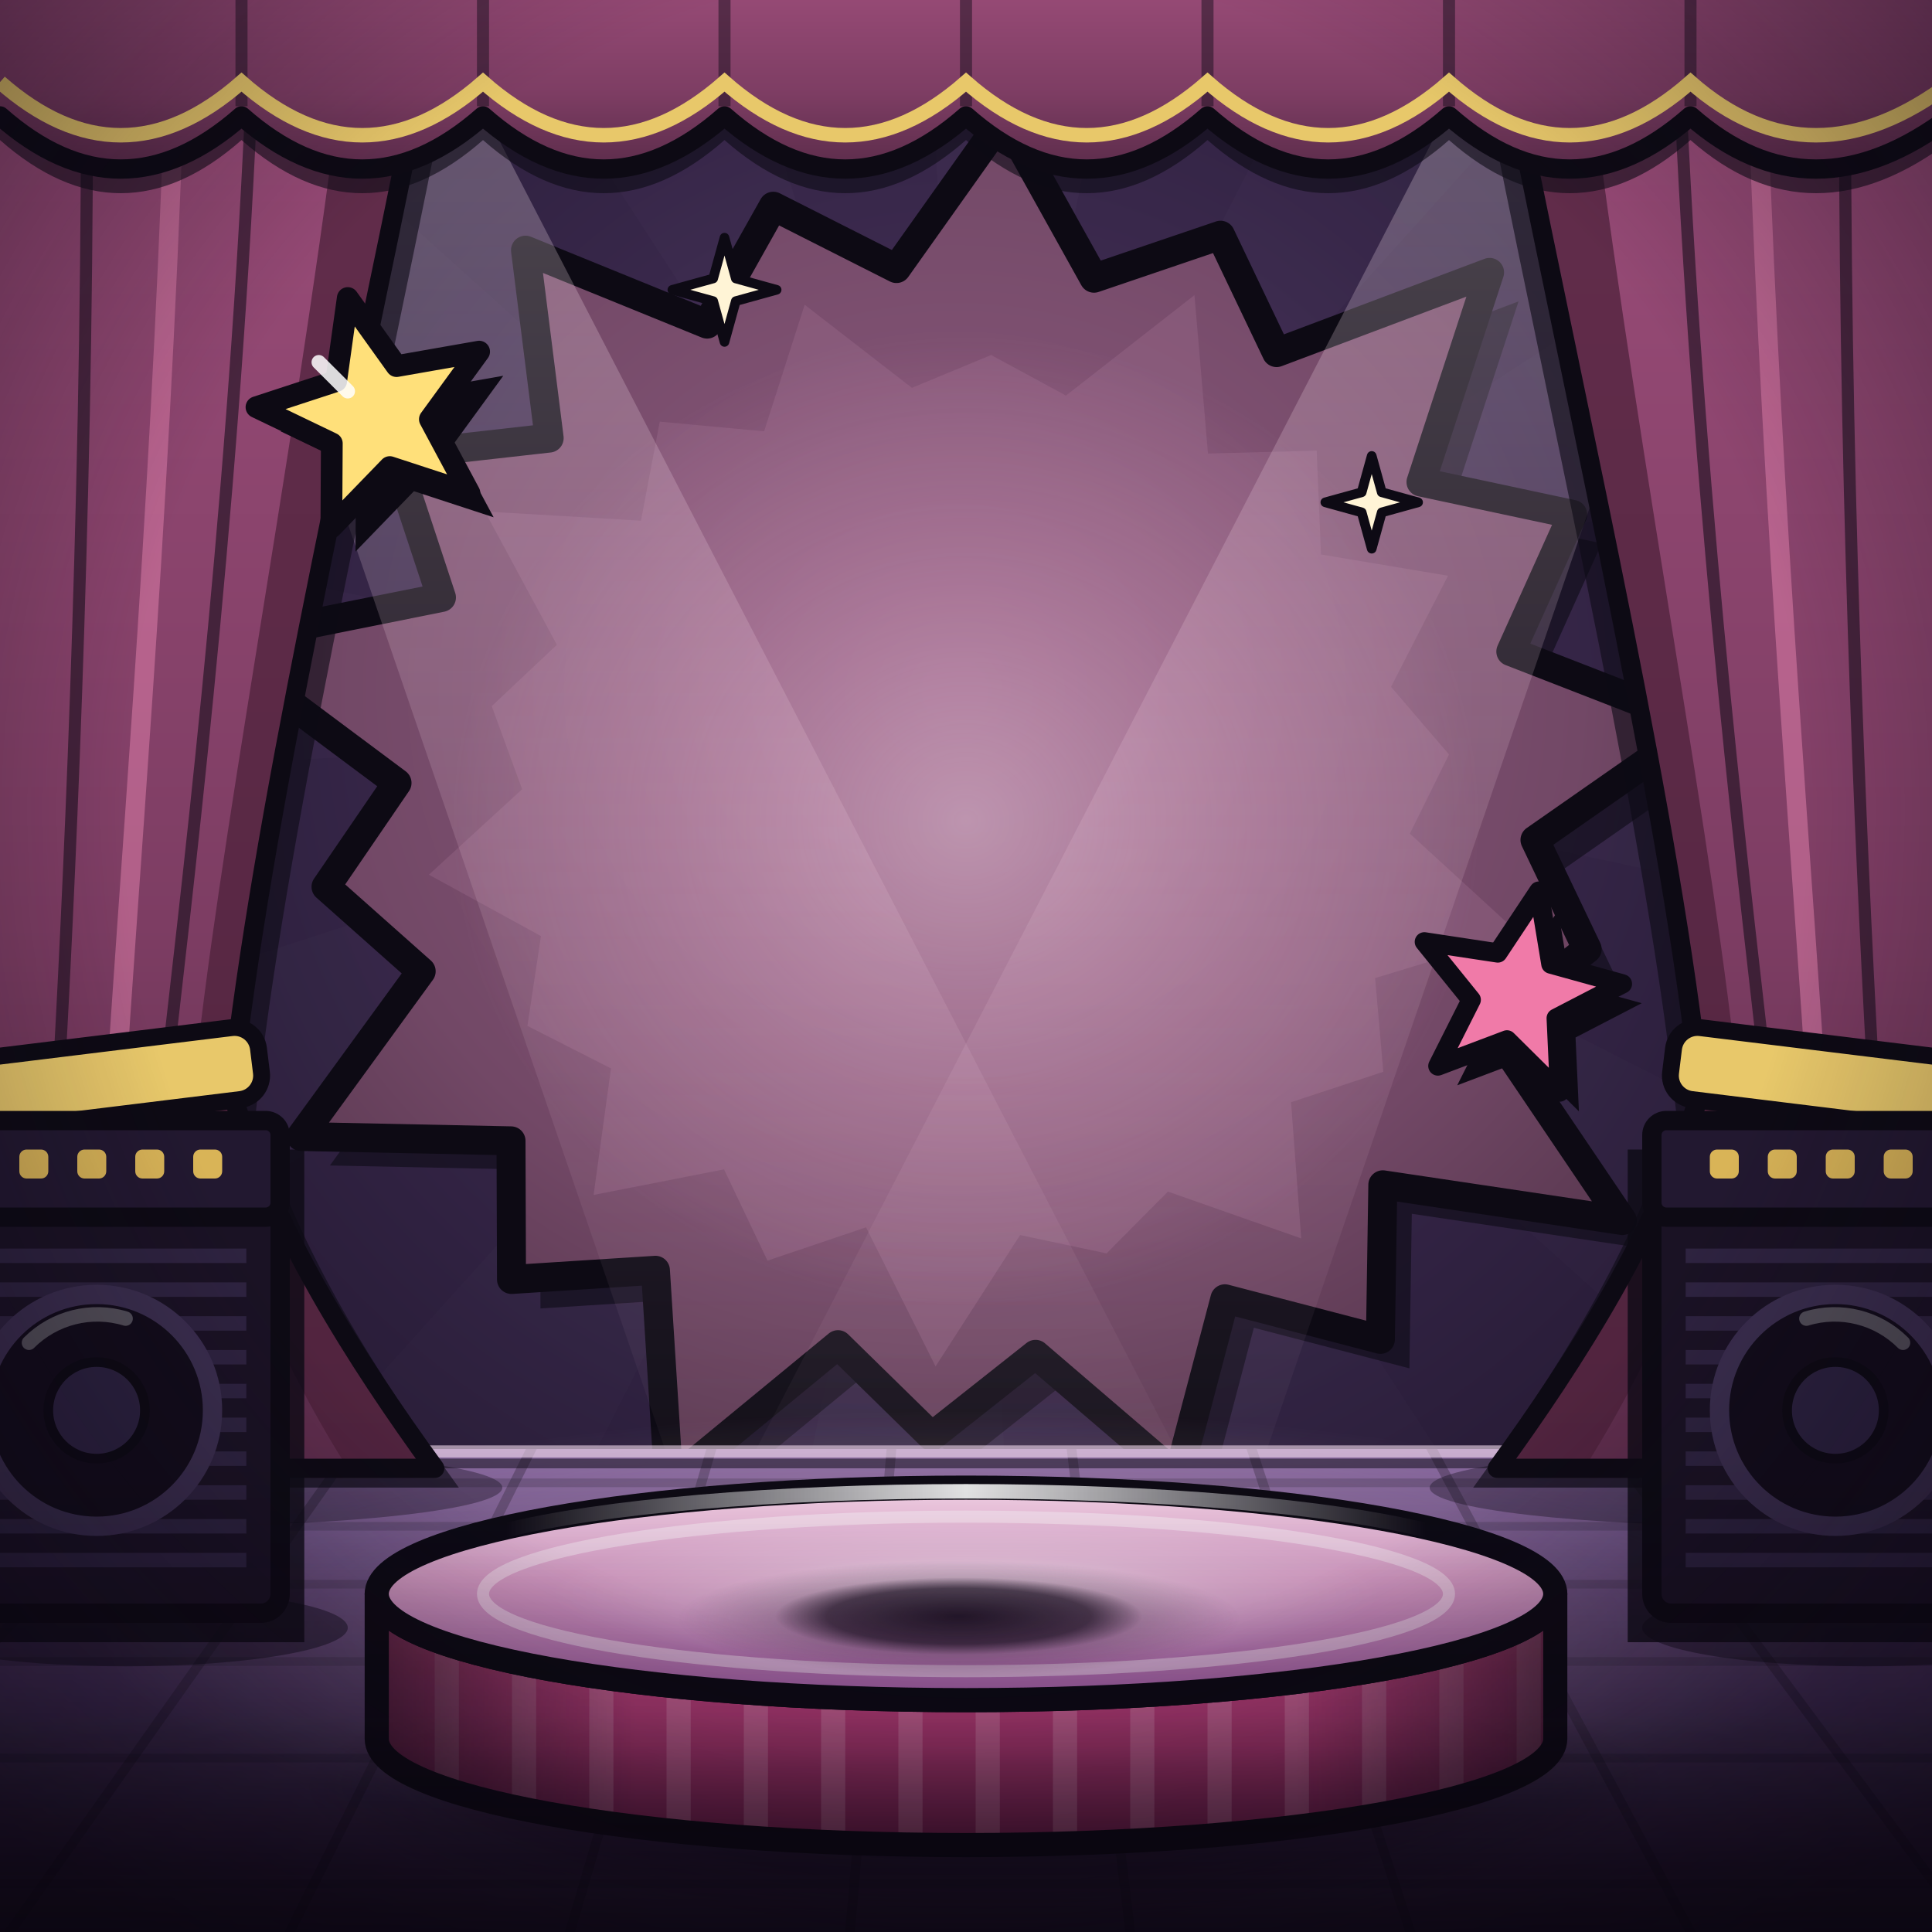
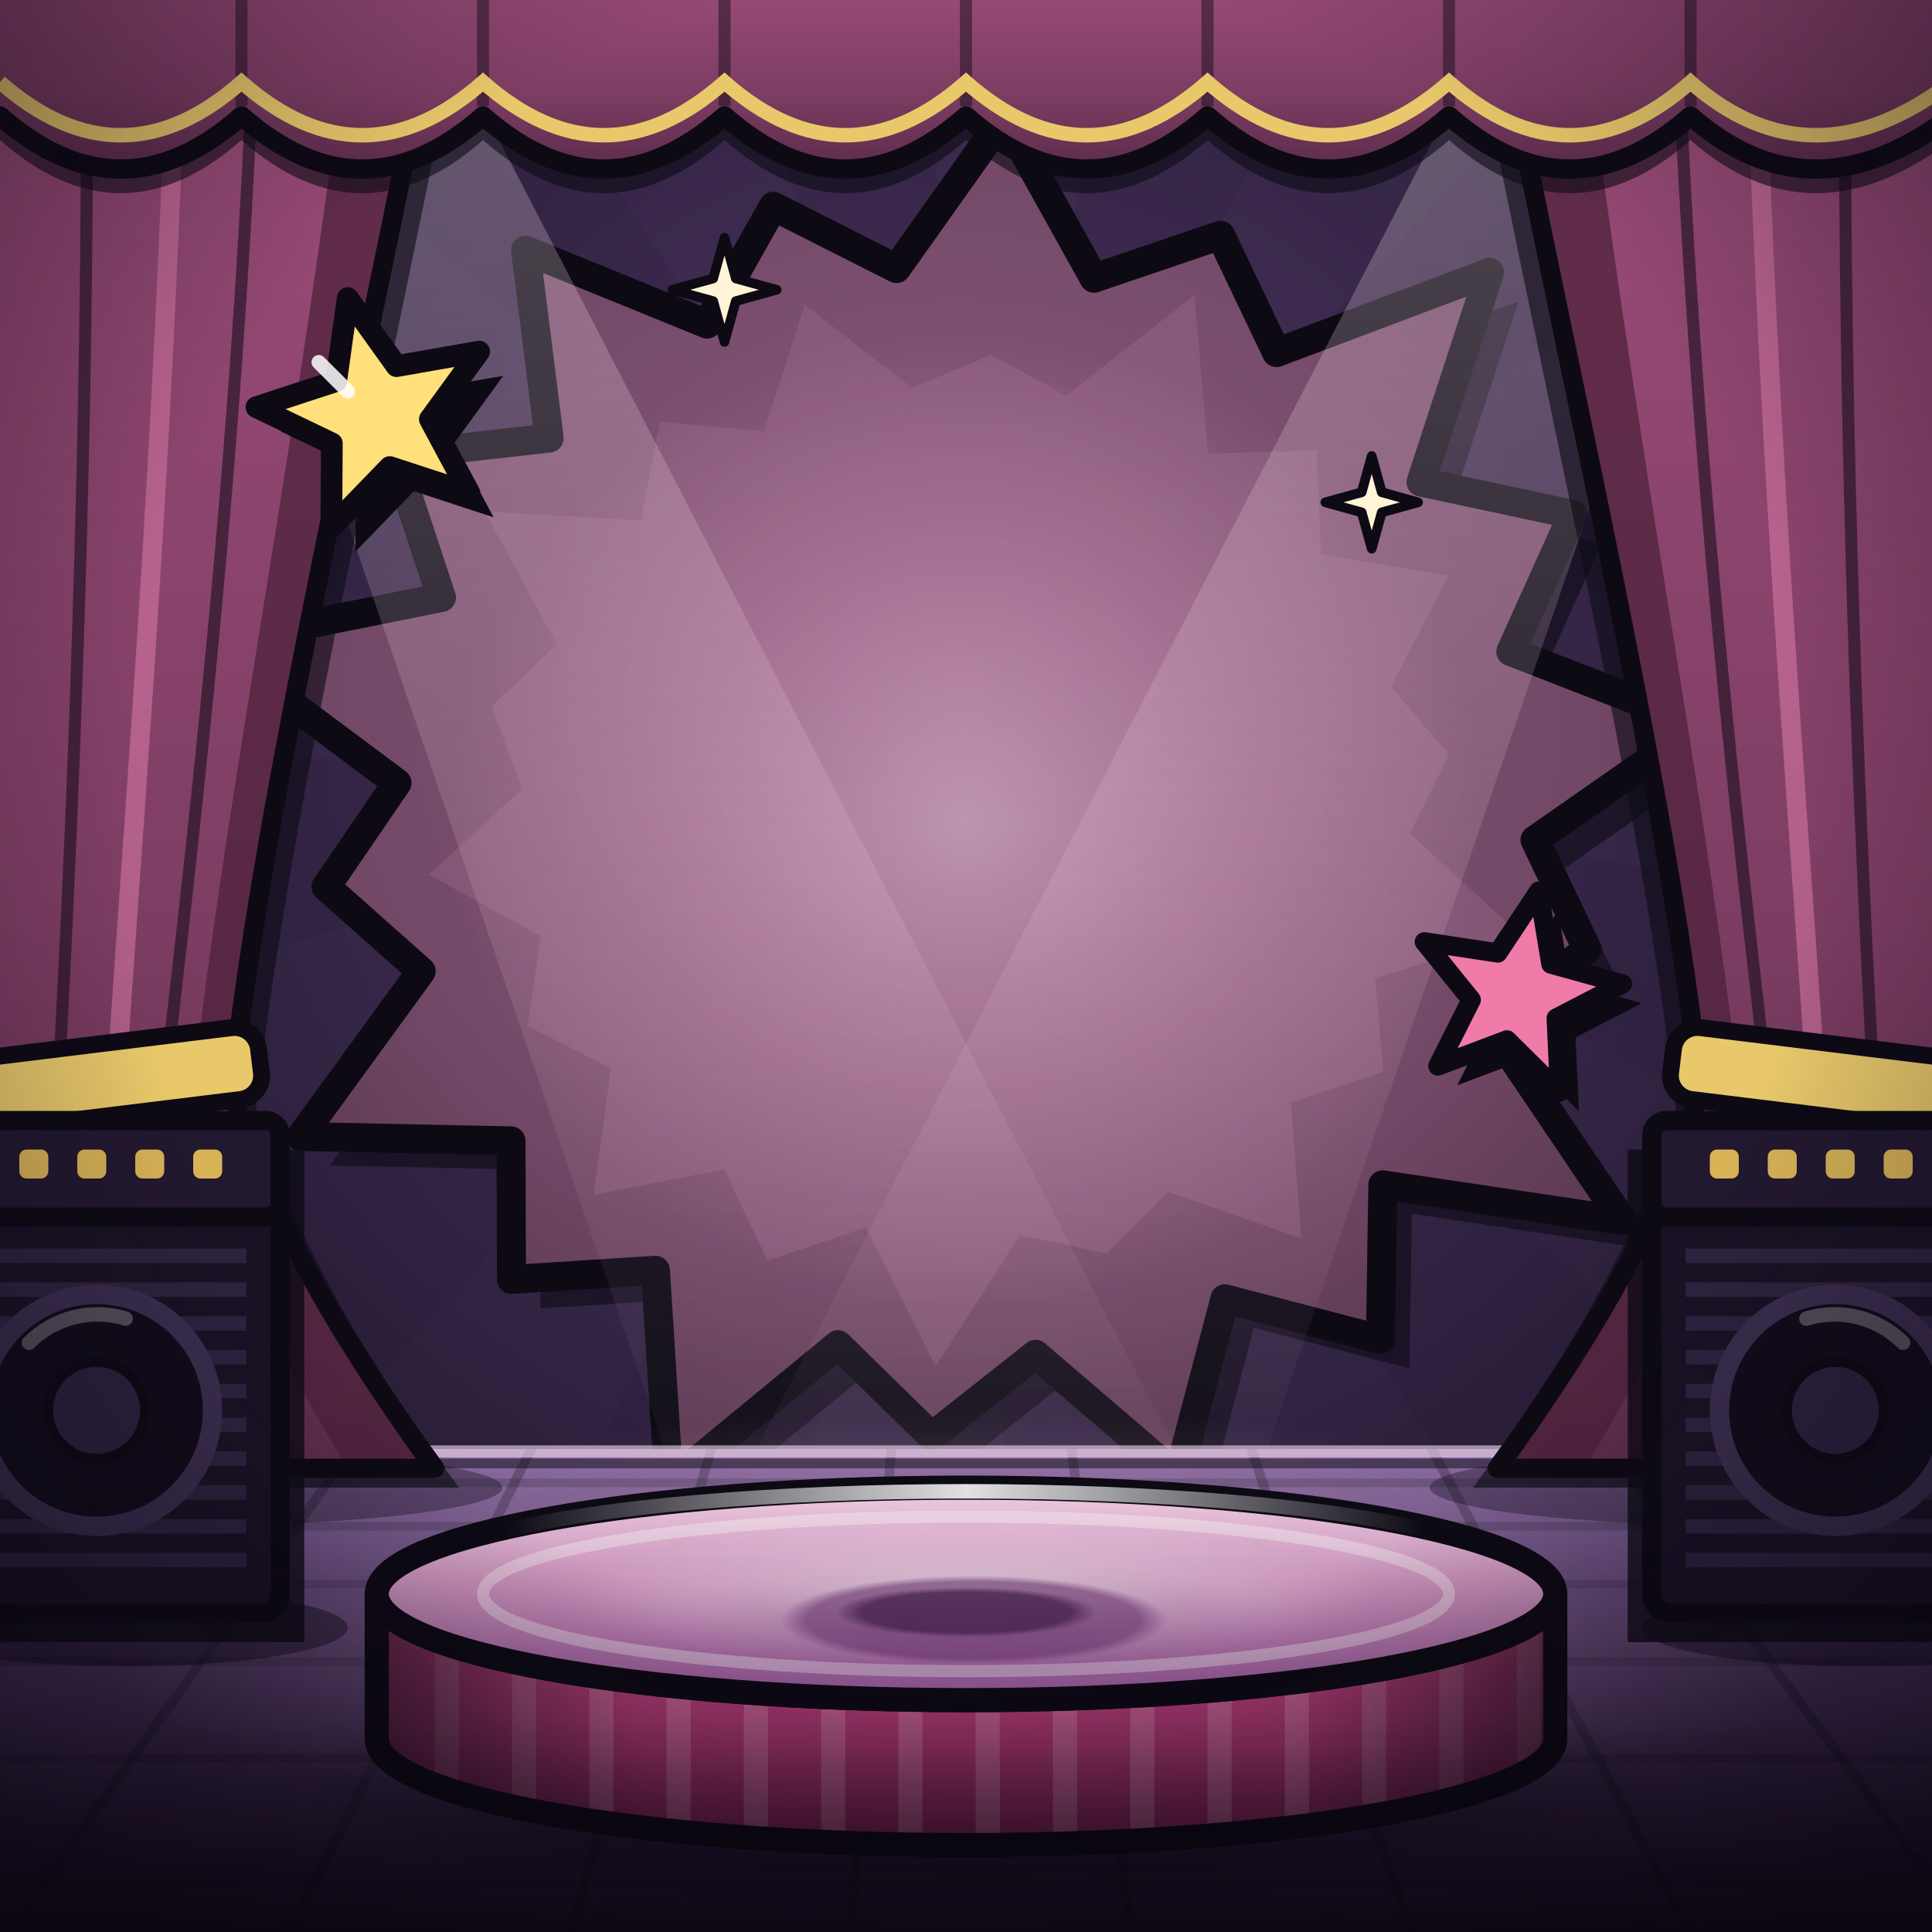
<svg xmlns="http://www.w3.org/2000/svg" viewBox="0 0 400 400" preserveAspectRatio="xMidYMid slice">
  <defs>
    <radialGradient id="bg" cx="50%" cy="36%" r="78%">
      <stop offset="0" stop-color="#4c3560" />
      <stop offset=".5" stop-color="#2f2140" />
      <stop offset="1" stop-color="#140d1c" />
    </radialGradient>
    <radialGradient id="fade" cx="50%" cy="37%" r="60%">
      <stop offset="0" stop-color="#fff" />
      <stop offset="1" stop-color="#fff" stop-opacity="0" />
    </radialGradient>
    <mask id="raym">
      <rect width="400" height="400" fill="url(#fade)" />
    </mask>
    <radialGradient id="burstG" cx="50%" cy="42%" r="60%">
      <stop offset="0" stop-color="#8e5c80" />
      <stop offset=".7" stop-color="#724866" />
      <stop offset="1" stop-color="#58374f" />
    </radialGradient>
    <radialGradient id="halo" cx="50%" cy="50%" r="50%">
      <stop offset="0" stop-color="#ffe3f1" stop-opacity=".4" />
      <stop offset=".6" stop-color="#ffc3e0" stop-opacity=".16" />
      <stop offset="1" stop-color="#ffc3e0" stop-opacity="0" />
    </radialGradient>
    <linearGradient id="beam" x1="0" y1="0" x2="0" y2="1">
      <stop offset="0" stop-color="#fff1f8" stop-opacity=".3" />
      <stop offset=".75" stop-color="#ffd6ea" stop-opacity=".07" />
      <stop offset="1" stop-color="#ffd6ea" stop-opacity="0" />
    </linearGradient>
    <linearGradient id="drape" x1="0" y1="0" x2="0" y2="1">
      <stop offset="0" stop-color="#9a4c78" />
      <stop offset=".6" stop-color="#7d3d63" />
      <stop offset="1" stop-color="#5c2c4b" />
    </linearGradient>
    <linearGradient id="floor" x1="0" y1="0" x2="0" y2="1">
      <stop offset="0" stop-color="#8a6aa0" />
      <stop offset=".3" stop-color="#5c4274" />
      <stop offset="1" stop-color="#22152e" />
    </linearGradient>
    <radialGradient id="floorPool" cx="50%" cy="50%" r="50%">
      <stop offset="0" stop-color="#ffe9f5" stop-opacity=".42" />
      <stop offset=".6" stop-color="#ffd8ec" stop-opacity=".14" />
      <stop offset="1" stop-color="#ffd8ec" stop-opacity="0" />
    </radialGradient>
    <radialGradient id="podShadow" cx="50%" cy="50%" r="50%">
      <stop offset="0" stop-color="#0d0a14" stop-opacity=".62" />
      <stop offset=".7" stop-color="#0d0a14" stop-opacity=".3" />
      <stop offset="1" stop-color="#0d0a14" stop-opacity="0" />
    </radialGradient>
-     <radialGradient id="contact" cx="50%" cy="50%" r="50%">
-       <stop offset="0" stop-color="#2a1530" stop-opacity=".45" />
-       <stop offset=".6" stop-color="#2a1530" stop-opacity=".26" />
-       <stop offset="1" stop-color="#2a1530" stop-opacity="0" />
-     </radialGradient>
-     <radialGradient id="contactCore" cx="50%" cy="50%" r="50%">
-       <stop offset="0" stop-color="#12081a" stop-opacity=".85" />
-       <stop offset=".72" stop-color="#12081a" stop-opacity=".62" />
-       <stop offset="1" stop-color="#12081a" stop-opacity="0" />
+     <radialGradient id="shadowBed" cx="50%" cy="50%" r="50%">
+       <stop offset="0" stop-color="#3a1c44" stop-opacity=".16" />
+       <stop offset=".2" stop-color="#3a1c44" stop-opacity=".16" />
+       <stop offset="1" stop-color="#3a1c44" stop-opacity="0" />
+     </radialGradient>
+     <radialGradient id="shadowCel" cx="50%" cy="50%" r="50%">
+       <stop offset="0" stop-color="#6e3474" stop-opacity=".58" />
+       <stop offset=".86" stop-color="#6e3474" stop-opacity=".58" />
+       <stop offset="1" stop-color="#6e3474" stop-opacity="0" />
+     </radialGradient>
+     <radialGradient id="shadowCore" cx="50%" cy="50%" r="50%">
+       <stop offset="0" stop-color="#3a1642" stop-opacity=".62" />
+       <stop offset=".8" stop-color="#3a1642" stop-opacity=".62" />
+       <stop offset="1" stop-color="#3a1642" stop-opacity="0" />
    </radialGradient>
    <clipPath id="floorClip">
      <rect y="300" width="400" height="100" />
    </clipPath>
    <linearGradient id="top" x1="0" y1="0" x2="0" y2="1">
      <stop offset="0" stop-color="#f6d3e8" />
      <stop offset=".45" stop-color="#d59ac4" />
      <stop offset="1" stop-color="#9c5aa0" />
    </linearGradient>
    <linearGradient id="rim" x1="0" y1="0" x2="0" y2="1">
      <stop offset="0" stop-color="#d4508c" />
      <stop offset=".6" stop-color="#a8366f" />
      <stop offset="1" stop-color="#6e1f4a" />
    </linearGradient>
    <radialGradient id="pool" cx="50%" cy="50%" r="50%">
      <stop offset="0" stop-color="#fff" stop-opacity=".7" />
      <stop offset=".55" stop-color="#fff" stop-opacity=".22" />
      <stop offset="1" stop-color="#fff" stop-opacity="0" />
    </radialGradient>
    <linearGradient id="gloss" x1="0" y1="0" x2="1" y2="0">
      <stop offset="0" stop-color="#fff" stop-opacity="0" />
      <stop offset=".5" stop-color="#fff" stop-opacity=".9" />
      <stop offset="1" stop-color="#fff" stop-opacity="0" />
    </linearGradient>
    <linearGradient id="rimShade" x1="0" y1="0" x2="1" y2="0">
      <stop offset="0" stop-color="#0d0a14" stop-opacity=".55" />
      <stop offset=".22" stop-color="#0d0a14" stop-opacity="0" />
      <stop offset=".78" stop-color="#0d0a14" stop-opacity="0" />
      <stop offset="1" stop-color="#0d0a14" stop-opacity=".55" />
    </linearGradient>
    <linearGradient id="bottom" x1="0" y1="1" x2="0" y2="0">
      <stop offset="0" stop-color="#07030b" stop-opacity=".62" />
      <stop offset=".45" stop-color="#07030b" stop-opacity=".16" />
      <stop offset="1" stop-color="#07030b" stop-opacity="0" />
    </linearGradient>
    <radialGradient id="vig" cx="50%" cy="42%" r="72%">
      <stop offset=".6" stop-color="#0a0512" stop-opacity="0" />
      <stop offset="1" stop-color="#0a0512" stop-opacity=".6" />
    </radialGradient>
    <clipPath id="faceClip">
      <path d="M78,330L78,360A122,22 0 0 0 322,360L322,330A122,22 0 0 1 78,330Z" />
    </clipPath>
  </defs>
  <rect width="400" height="400" fill="url(#bg)" />
  <g fill="#ffd9ee" fill-opacity=".035" mask="url(#raym)">
    <path d="M200,150L619.4,128L610.8,237.3Z" />
    <path d="M200,150L574.2,340.7L512.1,431Z" />
    <path d="M200,150L428.7,502.2L329.8,549.4Z" />
    <path d="M200,150L222,569.4L112.7,560.8Z" />
    <path d="M200,150L9.3,524.2L-81,462.1Z" />
    <path d="M200,150L-152.2,378.7L-199.4,279.8Z" />
    <path d="M200,150L-219.4,172L-210.8,62.7Z" />
    <path d="M200,150L-174.2,-40.7L-112.1,-131Z" />
    <path d="M200,150L-28.7,-202.2L70.2,-249.4Z" />
    <path d="M200,150L178,-269.4L287.3,-260.8Z" />
    <path d="M200,150L390.7,-224.2L481,-162.1Z" />
    <path d="M200,150L552.2,-78.7L599.4,20.2Z" />
  </g>
  <path d="M213.9,30.2L232.5,63.6L258.7,54.7L270.3,79L314.4,62.4L300.2,105.8L331.6,112.5L318.8,140.9L357.9,156.1L323.8,179.9L334.6,202.5L314.6,218.3L341.9,258.7L292.3,251.3L291.8,283.3L259.6,274.9L249.9,311.7L220.4,286.4L198.9,303.4L179.5,284.4L144.5,313.2L141.7,269L111.9,270.9L111.8,242.2L68.3,241.3L93.2,207.1L73.5,189.6L88.2,168.1L49.6,139.3L97.4,129.7L87.7,100.3L119.7,96.7L114.8,57.8L152.4,73.1L166.1,48.7L191.6,61.6Z" fill="#0d0a14" fill-opacity=".6" />
  <path d="M207.9,24.2L226.5,57.6L252.7,48.7L264.3,73L308.4,56.4L294.2,99.8L325.6,106.5L312.8,134.9L351.9,150.1L317.8,173.9L328.6,196.5L308.6,212.3L335.9,252.7L286.3,245.3L285.8,277.3L253.6,268.9L243.9,305.7L214.4,280.4L192.9,297.4L173.5,278.4L138.5,307.2L135.7,263L105.9,264.9L105.8,236.2L62.3,235.3L87.2,201.1L67.5,183.6L82.2,162.1L43.6,133.3L91.4,123.7L81.7,94.3L113.7,90.7L108.8,51.8L146.4,67.1L160.1,42.7L185.6,55.6Z" fill="url(#burstG)" stroke="#0d0a14" stroke-width="6" stroke-linejoin="round" />
  <path d="M205.2,73.5L220.7,81.9L247.3,61.1L250.1,93.9L272.6,93.3L273.5,114.8L299.8,119.2L288,142.2L300,156.2L291.9,172.6L314.6,193.4L284.7,202.5L286.4,221.9L267.3,228.2L269.4,256.4L241.8,246.7L229.1,259.5L211.2,255.7L193.7,282.9L179.3,254.1L158.9,261L149.9,242.1L122.9,247.4L126.5,221.2L109.2,212.4L112,193.8L88.8,181.1L108.1,163.4L101.8,146.2L115.3,133.5L100.4,105.9L132.7,107.8L136.6,87.3L158.2,89.3L166.6,63.1L188.8,80.3Z" fill="#a87896" fill-opacity=".28" />
  <ellipse cx="200" cy="170" rx="106" ry="100" fill="url(#halo)" />
  <path d="M28,-20L78,-20L262,336L150,336Z" fill="url(#beam)" />
  <path d="M322,-20L372,-20L250,336L138,336Z" fill="url(#beam)" />
  <rect y="300" width="400" height="100" fill="url(#floor)" />
  <g clip-path="url(#floorClip)" fill="none" stroke="#0d0a14" stroke-linecap="round">
    <path d="M200,120L-520,400" stroke-opacity=".28" stroke-width="2" />
    <path d="M200,120L-462,400" stroke-opacity=".28" stroke-width="2" />
    <path d="M200,120L-404,400" stroke-opacity=".28" stroke-width="2" />
    <path d="M200,120L-346,400" stroke-opacity=".28" stroke-width="2" />
    <path d="M200,120L-288,400" stroke-opacity=".28" stroke-width="2" />
    <path d="M200,120L-230,400" stroke-opacity=".28" stroke-width="2" />
    <path d="M200,120L-172,400" stroke-opacity=".28" stroke-width="2" />
    <path d="M200,120L-114,400" stroke-opacity=".28" stroke-width="2" />
    <path d="M200,120L-56,400" stroke-opacity=".28" stroke-width="2" />
    <path d="M200,120L2,400" stroke-opacity=".28" stroke-width="2" />
    <path d="M200,120L60,400" stroke-opacity=".28" stroke-width="2" />
    <path d="M200,120L118,400" stroke-opacity=".28" stroke-width="2" />
    <path d="M200,120L176,400" stroke-opacity=".28" stroke-width="2" />
    <path d="M200,120L234,400" stroke-opacity=".28" stroke-width="2" />
    <path d="M200,120L292,400" stroke-opacity=".28" stroke-width="2" />
    <path d="M200,120L350,400" stroke-opacity=".28" stroke-width="2" />
    <path d="M200,120L408,400" stroke-opacity=".28" stroke-width="2" />
    <path d="M200,120L466,400" stroke-opacity=".28" stroke-width="2" />
    <path d="M200,120L524,400" stroke-opacity=".28" stroke-width="2" />
    <path d="M200,120L582,400" stroke-opacity=".28" stroke-width="2" />
    <path d="M200,120L640,400" stroke-opacity=".28" stroke-width="2" />
    <path d="M200,120L698,400" stroke-opacity=".28" stroke-width="2" />
    <path d="M200,120L756,400" stroke-opacity=".28" stroke-width="2" />
    <path d="M200,120L814,400" stroke-opacity=".28" stroke-width="2" />
    <path d="M200,120L872,400" stroke-opacity=".28" stroke-width="2" />
    <path d="M0,307H400" stroke-opacity=".2" stroke-width="1.8" />
    <path d="M0,316H400" stroke-opacity=".2" stroke-width="1.8" />
    <path d="M0,328H400" stroke-opacity=".2" stroke-width="1.8" />
    <path d="M0,344H400" stroke-opacity=".2" stroke-width="1.8" />
    <path d="M0,364H400" stroke-opacity=".2" stroke-width="1.8" />
    <path d="M0,390H400" stroke-opacity=".2" stroke-width="1.8" />
  </g>
  <ellipse cx="200" cy="338" rx="178" ry="46" fill="url(#floorPool)" />
  <path d="M0,300.5H400" stroke="#f3dcef" stroke-opacity=".6" stroke-width="2.5" />
  <path d="M0,303H400" stroke="#0d0a14" stroke-opacity=".5" stroke-width="2" />
  <ellipse cx="34" cy="308" rx="70" ry="8" fill="#0d0a14" fill-opacity=".35" />
  <ellipse cx="366" cy="308" rx="70" ry="8" fill="#0d0a14" fill-opacity=".35" />
  <g>
    <path d="M-8,22L86,22C72,92 54,170 48,226C56,254 74,282 90,304L-8,304Z" transform="translate(5 4)" fill="#0d0a14" fill-opacity=".6" />
    <path d="M-8,22L86,22C72,92 54,170 48,226C56,254 74,282 90,304L-8,304Z" fill="url(#drape)" />
    <path d="M86,22C72,92 54,170 48,226C56,254 74,282 90,304L72,304C58,282 46,254 40,226C45,176 60,100 70,22Z" fill="#4a2038" fill-opacity=".7" />
    <path d="M36,22C33,110 26,190 24,226" fill="none" stroke="#f08ab6" stroke-opacity=".45" stroke-width="4" stroke-linecap="round" />
    <g fill="none" stroke="#0d0a14" stroke-opacity=".55" stroke-width="2.5" stroke-linecap="round">
      <path d="M18,22C18,110 14,190 12,226C15,254 22,282 24,304" />
      <path d="M52,22C48,110 38,190 34,226C40,254 50,282 58,304" />
    </g>
    <path d="M-8,22L86,22C72,92 54,170 48,226C56,254 74,282 90,304L-8,304Z" fill="none" stroke="#0d0a14" stroke-width="4" stroke-linejoin="round" />
    <rect x="-10" y="216" width="64" height="15" rx="5" transform="rotate(-7 22 223)" fill="#e8c86a" stroke="#0d0a14" stroke-width="3.5" />
  </g>
  <g transform="translate(400 0) scale(-1 1)">
    <path d="M-8,22L86,22C72,92 54,170 48,226C56,254 74,282 90,304L-8,304Z" transform="translate(5 4)" fill="#0d0a14" fill-opacity=".6" />
    <path d="M-8,22L86,22C72,92 54,170 48,226C56,254 74,282 90,304L-8,304Z" fill="url(#drape)" />
    <path d="M86,22C72,92 54,170 48,226C56,254 74,282 90,304L72,304C58,282 46,254 40,226C45,176 60,100 70,22Z" fill="#4a2038" fill-opacity=".7" />
    <path d="M36,22C33,110 26,190 24,226" fill="none" stroke="#f08ab6" stroke-opacity=".45" stroke-width="4" stroke-linecap="round" />
    <g fill="none" stroke="#0d0a14" stroke-opacity=".55" stroke-width="2.5" stroke-linecap="round">
      <path d="M18,22C18,110 14,190 12,226C15,254 22,282 24,304" />
      <path d="M52,22C48,110 38,190 34,226C40,254 50,282 58,304" />
    </g>
    <path d="M-8,22L86,22C72,92 54,170 48,226C56,254 74,282 90,304L-8,304Z" fill="none" stroke="#0d0a14" stroke-width="4" stroke-linejoin="round" />
    <rect x="-10" y="216" width="64" height="15" rx="5" transform="rotate(-7 22 223)" fill="#e8c86a" stroke="#0d0a14" stroke-width="3.5" />
  </g>
  <ellipse cx="26" cy="337" rx="46" ry="8" fill="#0d0a14" fill-opacity=".45" />
  <g transform="">
    <rect x="-13" y="238" width="76" height="102" fill="#0d0a14" fill-opacity=".8" />
    <rect x="-18" y="250" width="76" height="84" rx="4" fill="#1a1224" stroke="#0d0a14" stroke-width="4" />
    <g stroke="#2e2340" stroke-width="3">
      <path d="M-11,260H51" />
      <path d="M-11,267H51" />
      <path d="M-11,274H51" />
      <path d="M-11,281H51" />
      <path d="M-11,288H51" />
      <path d="M-11,295H51" />
      <path d="M-11,302H51" />
      <path d="M-11,309H51" />
      <path d="M-11,316H51" />
      <path d="M-11,323H51" />
    </g>
    <ellipse cx="20" cy="292" rx="24" ry="24" fill="#120c1a" stroke="#3b2e4f" stroke-width="4" />
    <ellipse cx="20" cy="292" rx="10" ry="10" fill="#2c2240" stroke="#0d0a14" stroke-width="2" />
    <path d="M6,278A20,20 0 0 1 26,273" fill="none" stroke="#fff" stroke-opacity=".28" stroke-width="3" stroke-linecap="round" />
    <rect x="-18" y="232" width="76" height="20" rx="3" fill="#221830" stroke="#0d0a14" stroke-width="4" />
    <rect x="-8" y="238" width="6" height="6" rx="1.5" fill="#d9b457" />
    <rect x="4" y="238" width="6" height="6" rx="1.5" fill="#d9b457" />
    <rect x="16" y="238" width="6" height="6" rx="1.5" fill="#d9b457" />
    <rect x="28" y="238" width="6" height="6" rx="1.5" fill="#d9b457" />
    <rect x="40" y="238" width="6" height="6" rx="1.5" fill="#d9b457" />
  </g>
  <ellipse cx="386" cy="337" rx="46" ry="8" fill="#0d0a14" fill-opacity=".45" />
  <g transform="translate(760 0) scale(-1 1)">
    <rect x="347" y="238" width="76" height="102" fill="#0d0a14" fill-opacity=".8" />
    <rect x="342" y="250" width="76" height="84" rx="4" fill="#1a1224" stroke="#0d0a14" stroke-width="4" />
    <g stroke="#2e2340" stroke-width="3">
      <path d="M349,260H411" />
      <path d="M349,267H411" />
      <path d="M349,274H411" />
      <path d="M349,281H411" />
      <path d="M349,288H411" />
      <path d="M349,295H411" />
      <path d="M349,302H411" />
      <path d="M349,309H411" />
      <path d="M349,316H411" />
      <path d="M349,323H411" />
    </g>
    <ellipse cx="380" cy="292" rx="24" ry="24" fill="#120c1a" stroke="#3b2e4f" stroke-width="4" />
    <ellipse cx="380" cy="292" rx="10" ry="10" fill="#2c2240" stroke="#0d0a14" stroke-width="2" />
    <path d="M366,278A20,20 0 0 1 386,273" fill="none" stroke="#fff" stroke-opacity=".28" stroke-width="3" stroke-linecap="round" />
    <rect x="342" y="232" width="76" height="20" rx="3" fill="#221830" stroke="#0d0a14" stroke-width="4" />
    <rect x="352" y="238" width="6" height="6" rx="1.5" fill="#d9b457" />
    <rect x="364" y="238" width="6" height="6" rx="1.5" fill="#d9b457" />
    <rect x="376" y="238" width="6" height="6" rx="1.5" fill="#d9b457" />
    <rect x="388" y="238" width="6" height="6" rx="1.5" fill="#d9b457" />
    <rect x="400" y="238" width="6" height="6" rx="1.5" fill="#d9b457" />
  </g>
  <ellipse cx="204" cy="370" rx="140" ry="28" fill="url(#podShadow)" />
  <path d="M78,330L78,360A122,22 0 0 0 322,360L322,330A122,22 0 0 1 78,330Z" fill="url(#rim)" />
  <g clip-path="url(#faceClip)" fill="#ffe3f1" fill-opacity=".2">
    <rect x="90" y="300" width="5" height="94" />
    <rect x="106" y="300" width="5" height="94" />
    <rect x="122" y="300" width="5" height="94" />
    <rect x="138" y="300" width="5" height="94" />
    <rect x="154" y="300" width="5" height="94" />
    <rect x="170" y="300" width="5" height="94" />
    <rect x="186" y="300" width="5" height="94" />
    <rect x="202" y="300" width="5" height="94" />
    <rect x="218" y="300" width="5" height="94" />
    <rect x="234" y="300" width="5" height="94" />
    <rect x="250" y="300" width="5" height="94" />
    <rect x="266" y="300" width="5" height="94" />
    <rect x="282" y="300" width="5" height="94" />
    <rect x="298" y="300" width="5" height="94" />
    <rect x="314" y="300" width="5" height="94" />
  </g>
  <path d="M78,330L78,360A122,22 0 0 0 322,360L322,330A122,22 0 0 1 78,330Z" fill="url(#rimShade)" />
  <path d="M78,330L78,360A122,22 0 0 0 322,360L322,330A122,22 0 0 1 78,330Z" fill="none" stroke="#0d0a14" stroke-width="5" stroke-linejoin="round" />
  <ellipse cx="200" cy="330" rx="122" ry="22" fill="url(#top)" stroke="#0d0a14" stroke-width="5" />
  <ellipse cx="200" cy="330" rx="100" ry="16" fill="none" stroke="#fff" stroke-opacity=".38" stroke-width="2.5" />
  <ellipse cx="200" cy="330" rx="86" ry="15" fill="url(#pool)" />
  <path d="M104,317A112,17 0 0 1 296,317" fill="none" stroke="url(#gloss)" stroke-width="3" stroke-linecap="round" />
-   <ellipse cx="198.5" cy="335.1" rx="58" ry="12" fill="url(#contact)" />
-   <ellipse cx="198.5" cy="334.6" rx="38" ry="8" fill="url(#contactCore)" />
+   <ellipse cx="201.5" cy="335.6" rx="62" ry="13" fill="url(#shadowBed)" />
+   <ellipse cx="201.5" cy="335.4" rx="40" ry="9.2" fill="url(#shadowCel)" />
+   <ellipse cx="200" cy="333.8" rx="27" ry="5.2" fill="url(#shadowCore)" />
  <path d="M72,61.7L82.1,75.8L99.2,72.8L89,86.8L97.2,102.1L80.7,96.7L68.6,109.2L68.7,91.8L53.1,84.3L69.6,78.9Z" transform="translate(5 5)" fill="#0d0a14" />
  <path d="M72,61.7L82.1,75.8L99.2,72.8L89,86.8L97.2,102.1L80.7,96.7L68.6,109.2L68.7,91.8L53.1,84.3L69.6,78.9Z" fill="#ffe07a" stroke="#0d0a14" stroke-width="4.5" stroke-linejoin="round" />
  <path d="M66,75L72,81" stroke="#fff" stroke-width="3" stroke-linecap="round" stroke-opacity=".85" />
  <path d="M318.6,184.5L321.1,199.6L335.9,203.7L322.2,210.8L322.9,226.1L312,215.3L297.7,220.7L304.6,207L294.9,195L310.1,197.3Z" transform="translate(4 4)" fill="#0d0a14" />
  <path d="M318.6,184.5L321.1,199.6L335.9,203.7L322.2,210.8L322.9,226.1L312,215.3L297.7,220.7L304.6,207L294.9,195L310.1,197.3Z" fill="#f07aa8" stroke="#0d0a14" stroke-width="4" stroke-linejoin="round" />
  <path transform="translate(150 60) scale(0.9)" d="M0,-12L2.6,-2.6L12,0L2.6,2.6L0,12L-2.6,2.6L-12,0L-2.6,-2.6Z" fill="#fff4d6" stroke="#0d0a14" stroke-width="2.2" stroke-linejoin="round" />
  <path transform="translate(284 104) scale(0.8)" d="M0,-12L2.6,-2.6L12,0L2.6,2.6L0,12L-2.6,2.6L-12,0L-2.6,-2.6Z" fill="#fff4d6" stroke="#0d0a14" stroke-width="2.5" stroke-linejoin="round" />
  <path d="M-4,-4H404V24Q375,46 350,24Q325,46 300,24Q275,46 250,24Q225,46 200,24Q175,46 150,24Q125,46 100,24Q75,46 50,24Q25,46 0,24L-4,24Z" transform="translate(0 5)" fill="#0d0a14" fill-opacity=".6" />
  <path d="M-4,-4H404V24Q375,46 350,24Q325,46 300,24Q275,46 250,24Q225,46 200,24Q175,46 150,24Q125,46 100,24Q75,46 50,24Q25,46 0,24L-4,24Z" fill="url(#drape)" />
  <g fill="none" stroke="#0d0a14" stroke-opacity=".45" stroke-width="2.5">
    <path d="M350,0V22" />
    <path d="M300,0V22" />
    <path d="M250,0V22" />
    <path d="M200,0V22" />
    <path d="M150,0V22" />
    <path d="M100,0V22" />
    <path d="M50,0V22" />
  </g>
  <path d="M404,17Q375,39 350,17Q325,39 300,17Q275,39 250,17Q225,39 200,17Q175,39 150,17Q125,39 100,17Q75,39 50,17Q25,39 0,17" fill="none" stroke="#e8c86a" stroke-width="3" />
  <path d="M-4,-4H404V24Q375,46 350,24Q325,46 300,24Q275,46 250,24Q225,46 200,24Q175,46 150,24Q125,46 100,24Q75,46 50,24Q25,46 0,24L-4,24Z" fill="none" stroke="#0d0a14" stroke-width="4" stroke-linejoin="round" />
  <rect width="400" height="400" fill="url(#vig)" />
  <rect y="300" width="400" height="100" fill="url(#bottom)" />
</svg>
